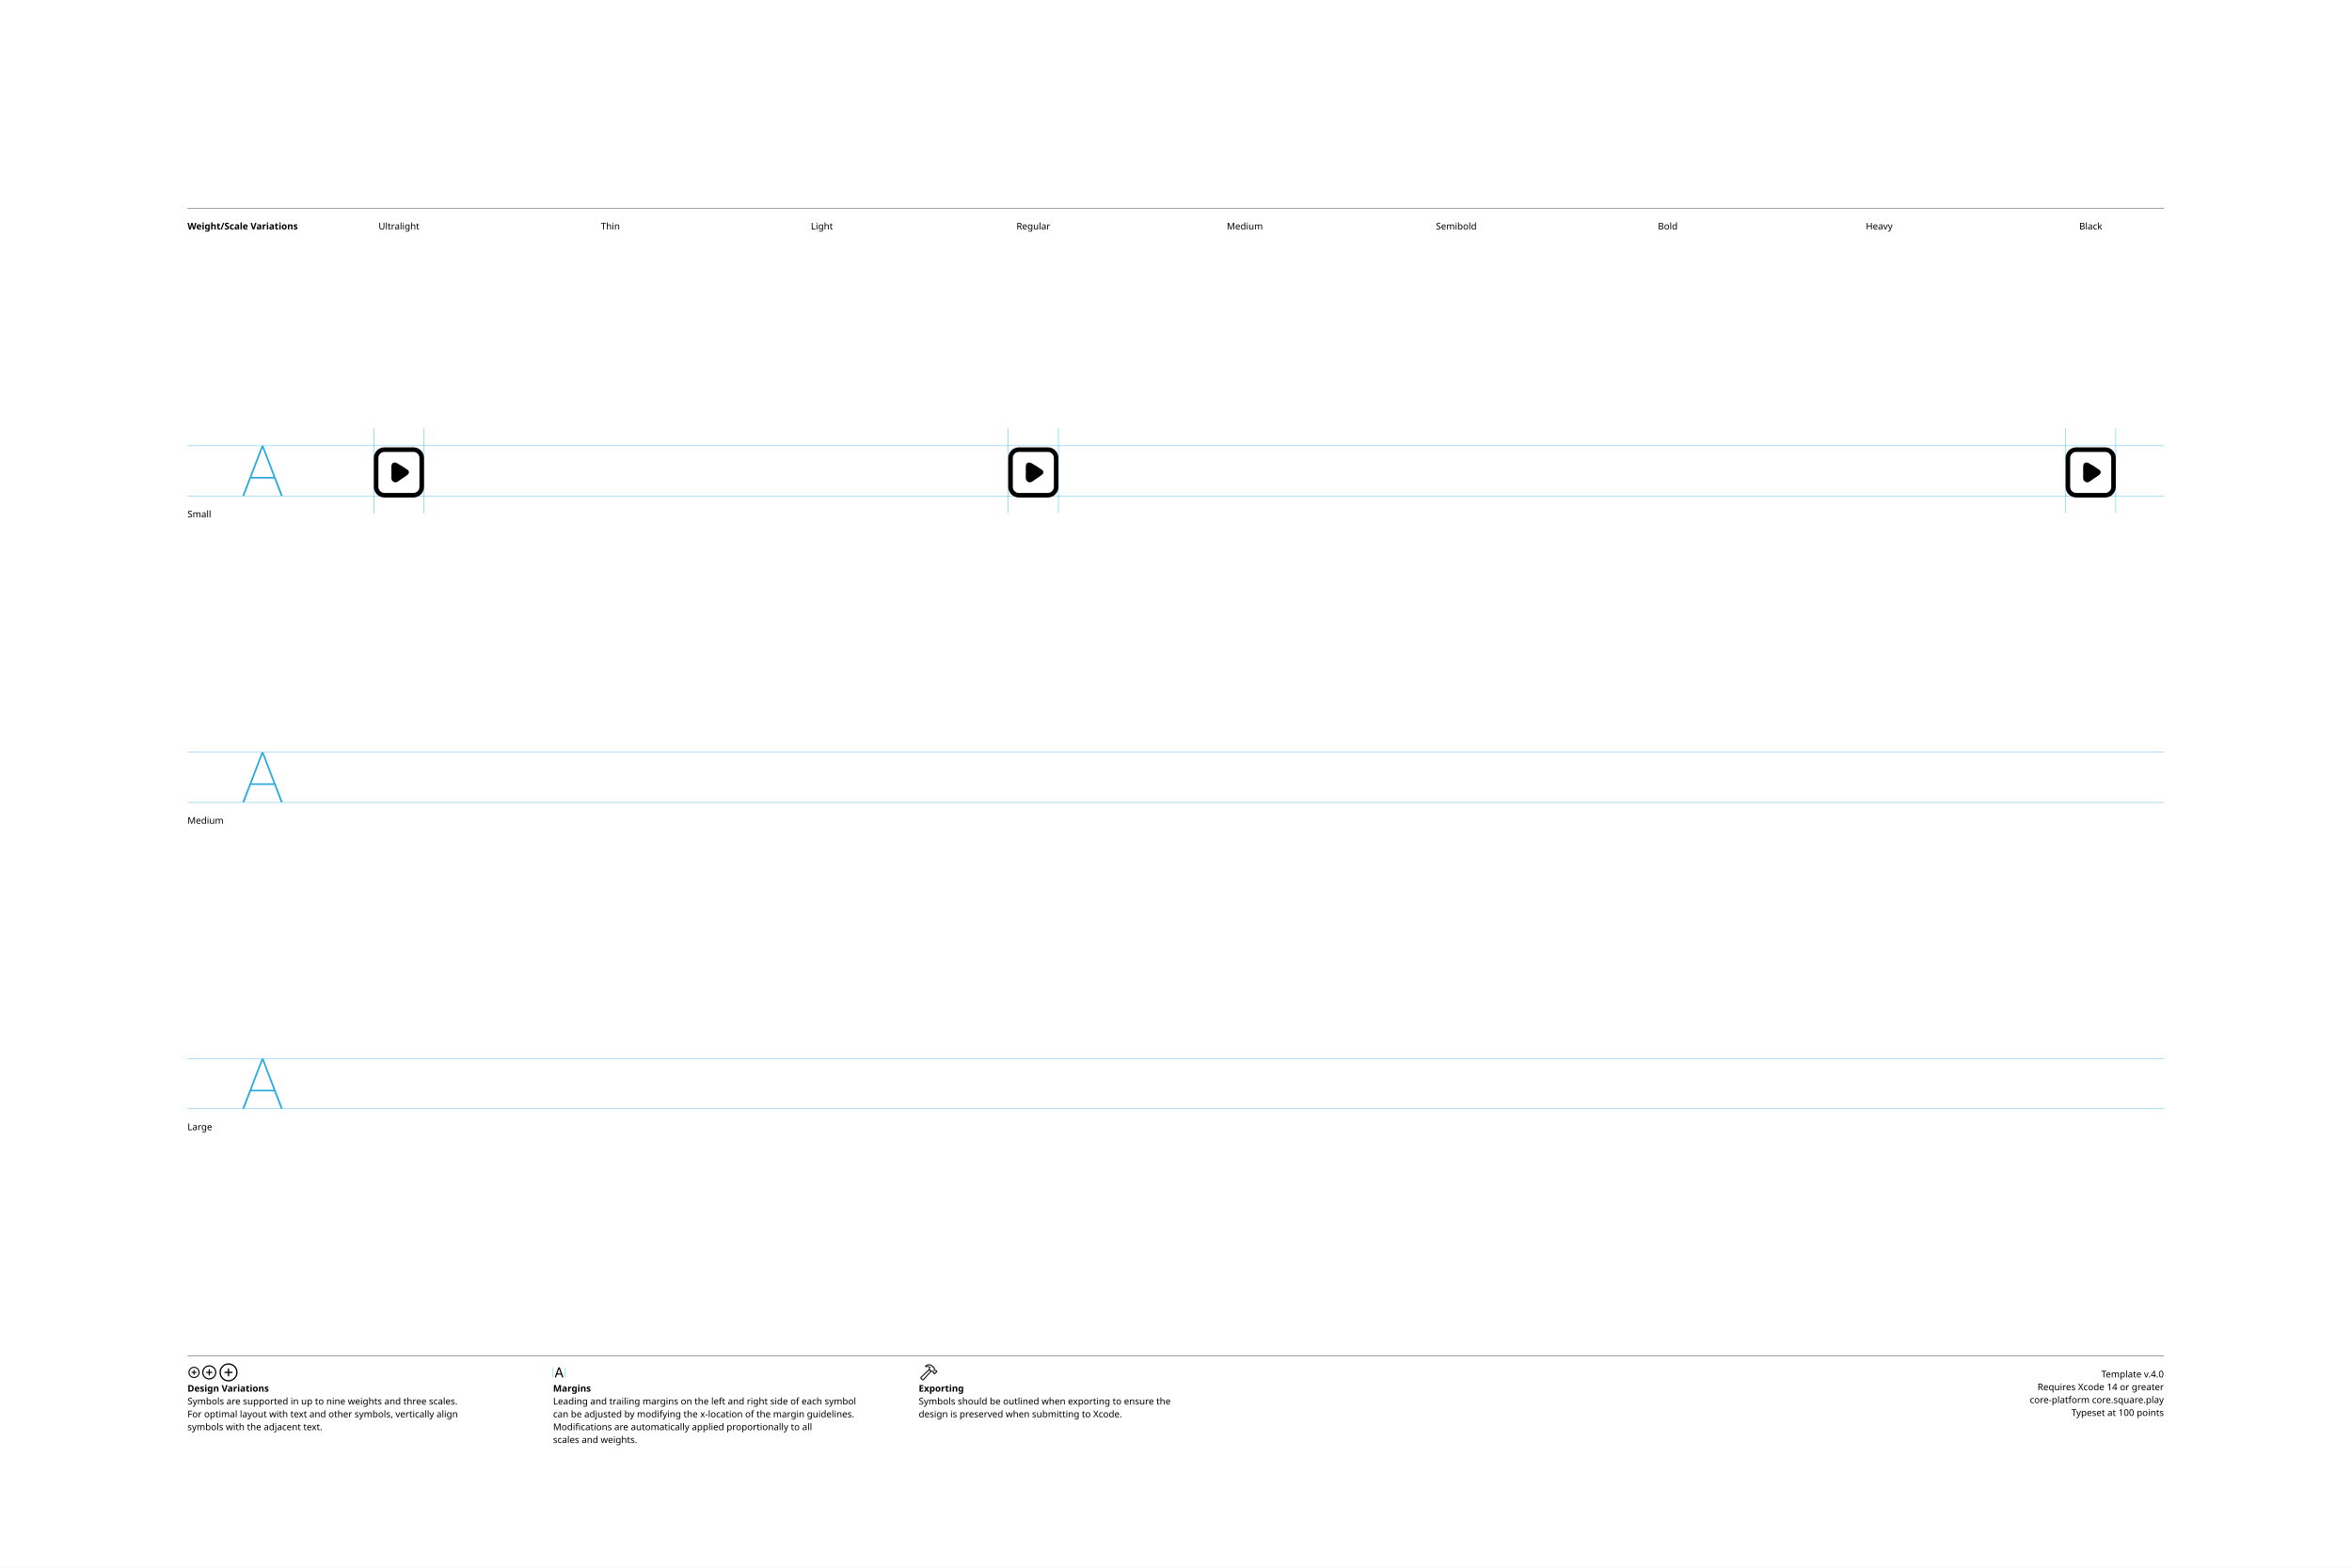
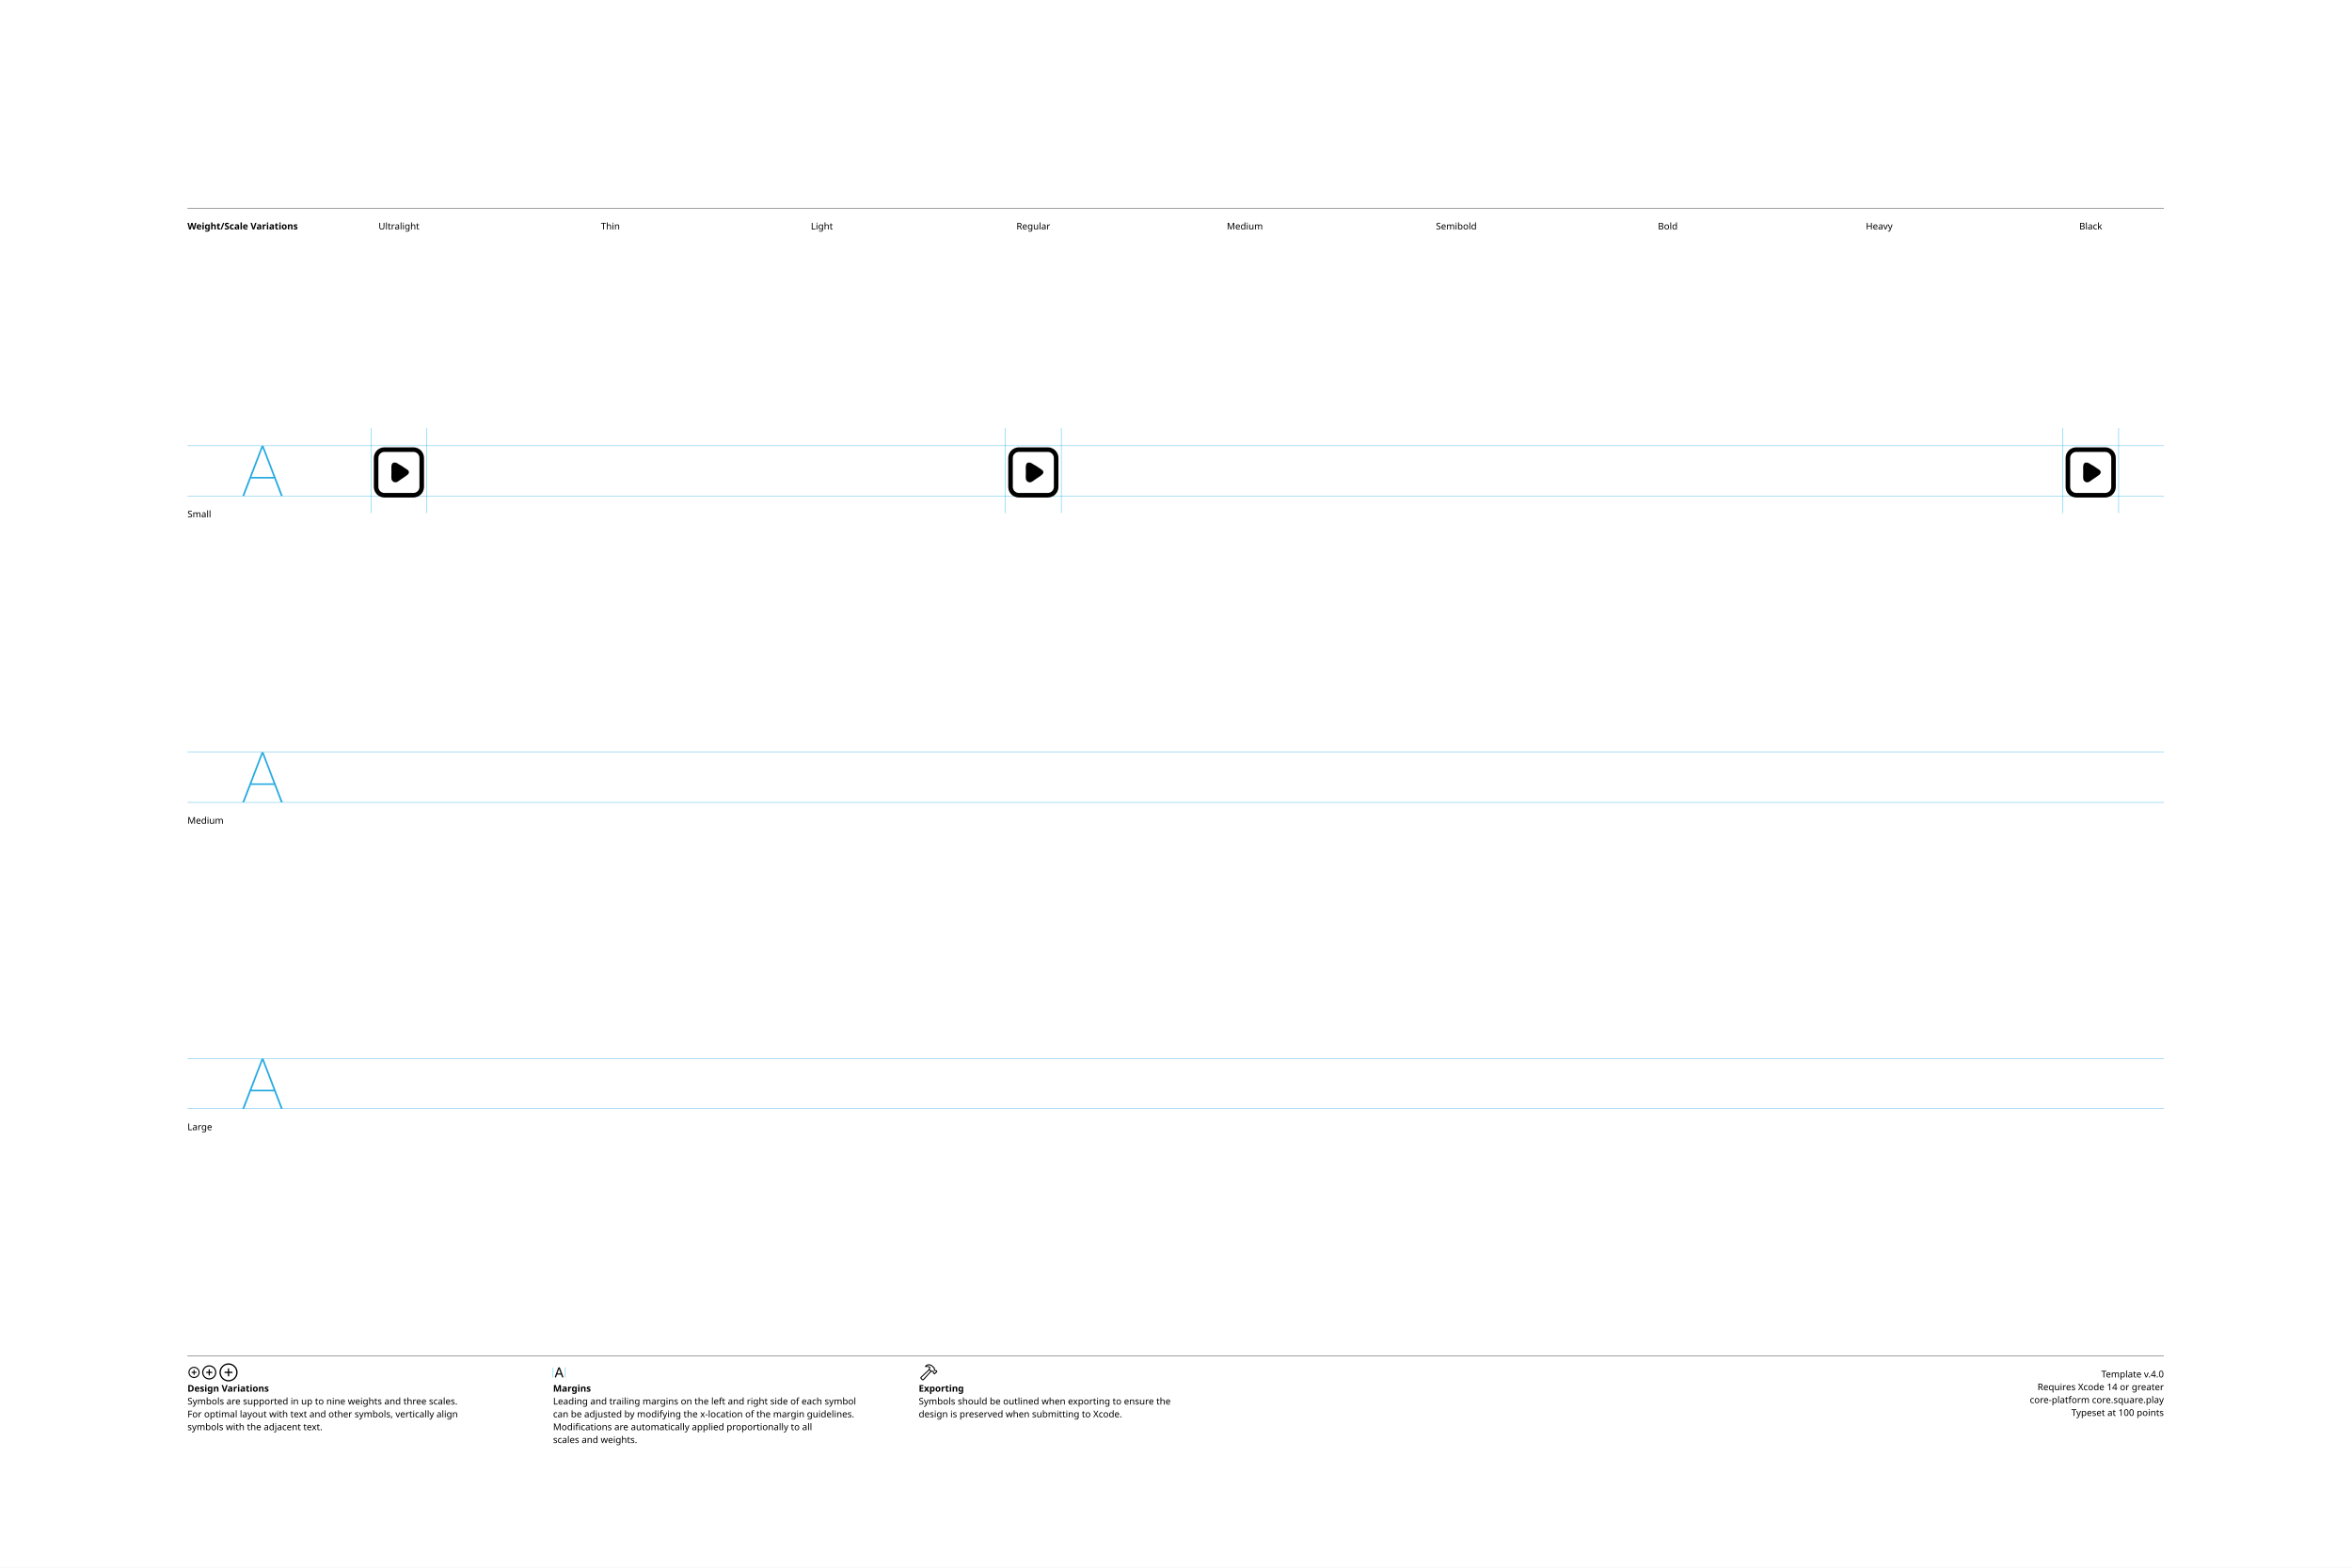
<svg xmlns="http://www.w3.org/2000/svg" version="1.1" width="3300" height="2200">
  <style>.monochrome-0 {fill:#000000}
.monochrome-1 {fill:#000000}
.multicolor-0:tintColor {fill:#007AFF}
.multicolor-1:systemRedColor {fill:#FF3B30}
.hierarchical-0:primary {fill:#212121}
.hierarchical-1:secondary {fill:#8E8E8E}
.SFSymbolsPreview000000 {fill:#000000;opacity:1.0}
.SFSymbolsPreviewFF3B30 {fill:#FF3B30;opacity:1.0}
</style>
  <g id="Notes">
    <rect height="2200" id="artboard" style="fill:white;opacity:1" width="3300" x="0" y="0" />
    <line style="fill:none;stroke:black;opacity:1;stroke-width:0.5;" x1="263" x2="3036" y1="292" y2="292" />
    <text style="stroke:none;fill:black;font-family:sans-serif;font-size:13;font-weight:bold;" transform="matrix(1 0 0 1 263 322)">Weight/Scale Variations</text>
    <text style="stroke:none;fill:black;font-family:sans-serif;font-size:13;text-anchor:middle;" transform="matrix(1 0 0 1 559.711 322)">Ultralight</text>
    <text style="stroke:none;fill:black;font-family:sans-serif;font-size:13;text-anchor:middle;" transform="matrix(1 0 0 1 856.422 322)">Thin</text>
    <text style="stroke:none;fill:black;font-family:sans-serif;font-size:13;text-anchor:middle;" transform="matrix(1 0 0 1 1153.13 322)">Light</text>
    <text style="stroke:none;fill:black;font-family:sans-serif;font-size:13;text-anchor:middle;" transform="matrix(1 0 0 1 1449.84 322)">Regular</text>
    <text style="stroke:none;fill:black;font-family:sans-serif;font-size:13;text-anchor:middle;" transform="matrix(1 0 0 1 1746.56 322)">Medium</text>
    <text style="stroke:none;fill:black;font-family:sans-serif;font-size:13;text-anchor:middle;" transform="matrix(1 0 0 1 2043.27 322)">Semibold</text>
    <text style="stroke:none;fill:black;font-family:sans-serif;font-size:13;text-anchor:middle;" transform="matrix(1 0 0 1 2339.98 322)">Bold</text>
    <text style="stroke:none;fill:black;font-family:sans-serif;font-size:13;text-anchor:middle;" transform="matrix(1 0 0 1 2636.69 322)">Heavy</text>
    <text style="stroke:none;fill:black;font-family:sans-serif;font-size:13;text-anchor:middle;" transform="matrix(1 0 0 1 2933.4 322)">Black</text>
    <line style="fill:none;stroke:black;opacity:1;stroke-width:0.5;" x1="263" x2="3036" y1="1903" y2="1903" />
    <g transform="matrix(1 0 0 1 263 1933)">
      <path d="M9.248 0.83C13.555 0.83 17.139-2.744 17.139-7.051C17.139-11.357 13.545-14.932 9.238-14.932C4.941-14.932 1.367-11.357 1.367-7.051C1.367-2.744 4.951 0.83 9.248 0.83ZM9.248-0.654C5.703-0.654 2.871-3.496 2.871-7.051C2.871-10.605 5.693-13.447 9.238-13.447C12.793-13.447 15.645-10.605 15.645-7.051C15.645-3.496 12.803-0.654 9.248-0.654ZM5.654-7.051C5.654-6.621 5.957-6.328 6.406-6.328L8.506-6.328L8.506-4.209C8.506-3.77 8.799-3.467 9.229-3.467C9.678-3.467 9.971-3.77 9.971-4.209L9.971-6.328L12.09-6.328C12.529-6.328 12.832-6.621 12.832-7.051C12.832-7.49 12.529-7.793 12.09-7.793L9.971-7.793L9.971-9.902C9.971-10.352 9.678-10.654 9.229-10.654C8.799-10.654 8.506-10.352 8.506-9.902L8.506-7.793L6.406-7.793C5.957-7.793 5.654-7.49 5.654-7.051Z" />
    </g>
    <g transform="matrix(1 0 0 1 281.867 1933)">
      <path d="M11.709 2.91C17.158 2.91 21.67-1.611 21.67-7.051C21.67-12.5 17.148-17.012 11.699-17.012C6.26-17.012 1.748-12.5 1.748-7.051C1.748-1.611 6.27 2.91 11.709 2.91ZM11.709 1.25C7.1 1.25 3.418-2.441 3.418-7.051C3.418-11.66 7.09-15.352 11.699-15.352C16.309-15.352 20.01-11.66 20.01-7.051C20.01-2.441 16.318 1.25 11.709 1.25ZM7.178-7.051C7.178-6.572 7.51-6.25 8.008-6.25L10.879-6.25L10.879-3.369C10.879-2.881 11.211-2.539 11.69-2.539C12.178-2.539 12.52-2.871 12.52-3.369L12.52-6.25L15.4-6.25C15.889-6.25 16.23-6.572 16.23-7.051C16.23-7.539 15.889-7.881 15.4-7.881L12.52-7.881L12.52-10.752C12.52-11.25 12.178-11.592 11.69-11.592C11.211-11.592 10.879-11.25 10.879-10.752L10.879-7.881L8.008-7.881C7.51-7.881 7.178-7.539 7.178-7.051Z" />
    </g>
    <g transform="matrix(1 0 0 1 305.646 1933)">
      <path d="M14.971 5.664C21.934 5.664 27.695-0.098 27.695-7.051C27.695-14.014 21.924-19.775 14.961-19.775C8.008-19.775 2.256-14.014 2.256-7.051C2.256-0.098 8.018 5.664 14.971 5.664ZM14.971 3.848C8.936 3.848 4.082-1.016 4.082-7.051C4.082-13.096 8.926-17.949 14.961-17.949C21.006-17.949 25.869-13.096 25.869-7.051C25.869-1.016 21.016 3.848 14.971 3.848ZM9.199-7.051C9.199-6.533 9.57-6.172 10.117-6.172L14.062-6.172L14.062-2.217C14.062-1.68 14.434-1.299 14.951-1.299C15.488-1.299 15.859-1.67 15.859-2.217L15.859-6.172L19.814-6.172C20.352-6.172 20.732-6.533 20.732-7.051C20.732-7.598 20.361-7.969 19.814-7.969L15.859-7.969L15.859-11.914C15.859-12.461 15.488-12.842 14.951-12.842C14.434-12.842 14.062-12.461 14.062-11.914L14.062-7.969L10.117-7.969C9.57-7.969 9.199-7.598 9.199-7.051Z" />
    </g>
    <text style="stroke:none;fill:black;font-family:sans-serif;font-size:13;font-weight:bold;" transform="matrix(1 0 0 1 263 1953)">Design Variations</text>
    <text style="stroke:none;fill:black;font-family:sans-serif;font-size:13;" transform="matrix(1 0 0 1 263 1971)">Symbols are supported in up to nine weights and three scales.</text>
    <text style="stroke:none;fill:black;font-family:sans-serif;font-size:13;" transform="matrix(1 0 0 1 263 1989)">For optimal layout with text and other symbols, vertically align</text>
    <text style="stroke:none;fill:black;font-family:sans-serif;font-size:13;" transform="matrix(1 0 0 1 263 2007)">symbols with the adjacent text.</text>
    <line style="fill:none;stroke:#00AEEF;stroke-width:0.5;opacity:1.0;" x1="776" x2="776" y1="1919" y2="1933" />
    <g transform="matrix(1 0 0 1 776 1933)">
      <path d="M3.311 0.156C3.828 0.156 4.082-0.039 4.268-0.586L5.527-4.033L11.289-4.033L12.549-0.586C12.734-0.039 12.988 0.156 13.496 0.156C14.014 0.156 14.346-0.156 14.346-0.645C14.346-0.811 14.316-0.967 14.238-1.172L9.658-13.369C9.434-13.965 9.033-14.268 8.408-14.268C7.803-14.268 7.393-13.975 7.178-13.379L2.598-1.162C2.52-0.957 2.49-0.801 2.49-0.635C2.49-0.146 2.803 0.156 3.311 0.156ZM6.006-5.518L8.379-12.09L8.428-12.09L10.801-5.518Z" />
    </g>
    <line style="fill:none;stroke:#00AEEF;stroke-width:0.5;opacity:1.0;" x1="793.197" x2="793.197" y1="1919" y2="1933" />
    <text style="stroke:none;fill:black;font-family:sans-serif;font-size:13;font-weight:bold;" transform="matrix(1 0 0 1 776 1953)">Margins</text>
    <text style="stroke:none;fill:black;font-family:sans-serif;font-size:13;" transform="matrix(1 0 0 1 776 1971)">Leading and trailing margins on the left and right side of each symbol</text>
    <text style="stroke:none;fill:black;font-family:sans-serif;font-size:13;" transform="matrix(1 0 0 1 776 1989)">can be adjusted by modifying the x-location of the margin guidelines.</text>
    <text style="stroke:none;fill:black;font-family:sans-serif;font-size:13;" transform="matrix(1 0 0 1 776 2007)">Modifications are automatically applied proportionally to all</text>
    <text style="stroke:none;fill:black;font-family:sans-serif;font-size:13;" transform="matrix(1 0 0 1 776 2025)">scales and weights.</text>
    <g transform="matrix(1 0 0 1 1289 1933)">
      <path d="M2.842 1.865L4.541 3.574C5.4 4.443 6.387 4.385 7.314 3.359L18.008-8.428L17.041-9.404L6.426 2.275C6.074 2.676 5.742 2.773 5.273 2.305L4.102 1.143C3.633 0.684 3.74 0.342 4.141-0.02L15.615-10.82L14.639-11.787L3.047-0.898C2.061 0.02 1.982 0.996 2.842 1.865ZM9.258-16.328C8.838-15.918 8.809-15.342 9.043-14.951C9.277-14.59 9.736-14.355 10.381-14.521C11.846-14.863 13.369-14.922 14.795-13.984L14.209-12.529C13.867-11.699 14.043-11.113 14.58-10.566L16.875-8.252C17.363-7.764 17.773-7.744 18.34-7.842L19.404-8.037L20.068-7.363L20.029-6.807C19.99-6.309 20.117-5.928 20.605-5.449L21.367-4.707C21.846-4.229 22.461-4.199 22.93-4.668L25.84-7.588C26.309-8.057 26.289-8.652 25.811-9.131L25.039-9.893C24.561-10.371 24.189-10.527 23.711-10.488L23.135-10.44L22.49-11.074L22.734-12.197C22.861-12.764 22.705-13.203 22.119-13.789L19.922-15.977C16.582-19.297 12.148-19.219 9.258-16.328ZM10.752-15.957C13.184-17.734 16.475-17.432 18.701-15.205L21.133-12.793C21.367-12.559 21.406-12.373 21.338-12.031L21.016-10.547L22.52-9.062L23.506-9.121C23.76-9.131 23.838-9.111 24.033-8.916L24.609-8.34L22.168-5.898L21.592-6.475C21.396-6.67 21.367-6.748 21.377-7.012L21.445-7.988L19.951-9.473L18.428-9.219C18.105-9.15 17.959-9.18 17.715-9.414L15.713-11.416C15.459-11.65 15.43-11.816 15.586-12.188L16.465-14.277C14.902-15.732 12.871-16.357 10.84-15.762C10.684-15.723 10.625-15.85 10.752-15.957Z" />
    </g>
    <text style="stroke:none;fill:black;font-family:sans-serif;font-size:13;font-weight:bold;" transform="matrix(1 0 0 1 1289 1953)">Exporting</text>
    <text style="stroke:none;fill:black;font-family:sans-serif;font-size:13;" transform="matrix(1 0 0 1 1289 1971)">Symbols should be outlined when exporting to ensure the</text>
    <text style="stroke:none;fill:black;font-family:sans-serif;font-size:13;" transform="matrix(1 0 0 1 1289 1989)">design is preserved when submitting to Xcode.</text>
    <text id="template-version" style="stroke:none;fill:black;font-family:sans-serif;font-size:13;text-anchor:end;" transform="matrix(1 0 0 1 3036 1933)">Template v.4.0</text>
    <text style="stroke:none;fill:black;font-family:sans-serif;font-size:13;text-anchor:end;" transform="matrix(1 0 0 1 3036 1951)">Requires Xcode 14 or greater</text>
    <text id="descriptive-name" style="stroke:none;fill:black;font-family:sans-serif;font-size:13;text-anchor:end;" transform="matrix(1 0 0 1 3036 1969)">core-platform core.square.play</text>
    <text style="stroke:none;fill:black;font-family:sans-serif;font-size:13;text-anchor:end;" transform="matrix(1 0 0 1 3036 1987)">Typeset at 100 points</text>
    <text style="stroke:none;fill:black;font-family:sans-serif;font-size:13;" transform="matrix(1 0 0 1 263 726)">Small</text>
    <text style="stroke:none;fill:black;font-family:sans-serif;font-size:13;" transform="matrix(1 0 0 1 263 1156)">Medium</text>
    <text style="stroke:none;fill:black;font-family:sans-serif;font-size:13;" transform="matrix(1 0 0 1 263 1586)">Large</text>
  </g>
  <g id="Guides">
    <g id="H-reference" style="fill:#27AAE1;stroke:none;" transform="matrix(1 0 0 1 339 696)">
      <path d="M0.994 0L3.638 0L29.328-67.132L30.03-67.132L30.03-70.459L28.123-70.459ZM11.688-24.48L46.981-24.48L46.231-26.729L12.438-26.729ZM55.12 0L57.764 0L30.638-70.459L29.433-70.459L29.433-67.132Z" />
    </g>
    <line id="Baseline-S" style="fill:none;stroke:#27AAE1;opacity:1;stroke-width:0.5;" x1="263" x2="3036" y1="696" y2="696" />
    <line id="Capline-S" style="fill:none;stroke:#27AAE1;opacity:1;stroke-width:0.5;" x1="263" x2="3036" y1="625.541" y2="625.541" />
    <g id="H-reference" style="fill:#27AAE1;stroke:none;" transform="matrix(1 0 0 1 339 1126)">
      <path d="M0.994 0L3.638 0L29.328-67.132L30.03-67.132L30.03-70.459L28.123-70.459ZM11.688-24.48L46.981-24.48L46.231-26.729L12.438-26.729ZM55.12 0L57.764 0L30.638-70.459L29.433-70.459L29.433-67.132Z" />
    </g>
    <line id="Baseline-M" style="fill:none;stroke:#27AAE1;opacity:1;stroke-width:0.5;" x1="263" x2="3036" y1="1126" y2="1126" />
    <line id="Capline-M" style="fill:none;stroke:#27AAE1;opacity:1;stroke-width:0.5;" x1="263" x2="3036" y1="1055.54" y2="1055.54" />
    <g id="H-reference" style="fill:#27AAE1;stroke:none;" transform="matrix(1 0 0 1 339 1556)">
      <path d="M0.994 0L3.638 0L29.328-67.132L30.03-67.132L30.03-70.459L28.123-70.459ZM11.688-24.48L46.981-24.48L46.231-26.729L12.438-26.729ZM55.12 0L57.764 0L30.638-70.459L29.433-70.459L29.433-67.132Z" />
    </g>
    <line id="Baseline-L" style="fill:none;stroke:#27AAE1;opacity:1;stroke-width:0.5;" x1="263" x2="3036" y1="1556" y2="1556" />
    <line id="Capline-L" style="fill:none;stroke:#27AAE1;opacity:1;stroke-width:0.5;" x1="263" x2="3036" y1="1485.54" y2="1485.54" />
-     <line id="left-margin-Ultralight-S" style="fill:none;stroke:#00AEEF;stroke-width:0.5;opacity:1.0;" x1="524.511" x2="524.511" y1="600.785" y2="720.121" />
-     <line id="right-margin-Ultralight-S" style="fill:none;stroke:#00AEEF;stroke-width:0.5;opacity:1.0;" x1="594.911" x2="594.911" y1="600.785" y2="720.121" />
-     <line id="left-margin-Regular-S" style="fill:none;stroke:#00AEEF;stroke-width:0.5;opacity:1.0;" x1="1414.64" x2="1414.64" y1="600.785" y2="720.121" />
-     <line id="right-margin-Regular-S" style="fill:none;stroke:#00AEEF;stroke-width:0.5;opacity:1.0;" x1="1485.04" x2="1485.04" y1="600.785" y2="720.121" />
-     <line id="left-margin-Black-S" style="fill:none;stroke:#00AEEF;stroke-width:0.5;opacity:1.0;" x1="2898.2" x2="2898.2" y1="600.785" y2="720.121" />
-     <line id="right-margin-Black-S" style="fill:none;stroke:#00AEEF;stroke-width:0.5;opacity:1.0;" x1="2968.6" x2="2968.6" y1="600.785" y2="720.121" />
+     <line id="left-margin-Ultralight-S" style="fill:none;stroke:#00AEEF;stroke-width:0.5;opacity:1.0;" x1="520.511" x2="520.511" y1="600.785" y2="720.121" />
+     <line id="right-margin-Ultralight-S" style="fill:none;stroke:#00AEEF;stroke-width:0.5;opacity:1.0;" x1="598.911" x2="598.911" y1="600.785" y2="720.121" />
+     <line id="left-margin-Regular-S" style="fill:none;stroke:#00AEEF;stroke-width:0.5;opacity:1.0;" x1="1410.640" x2="1410.640" y1="600.785" y2="720.121" />
+     <line id="right-margin-Regular-S" style="fill:none;stroke:#00AEEF;stroke-width:0.5;opacity:1.0;" x1="1489.040" x2="1489.040" y1="600.785" y2="720.121" />
+     <line id="left-margin-Black-S" style="fill:none;stroke:#00AEEF;stroke-width:0.5;opacity:1.0;" x1="2894.200" x2="2894.200" y1="600.785" y2="720.121" />
+     <line id="right-margin-Black-S" style="fill:none;stroke:#00AEEF;stroke-width:0.5;opacity:1.0;" x1="2972.600" x2="2972.600" y1="600.785" y2="720.121" />
  </g>
  <g id="Symbols">
    <g id="Ultralight-S" transform="matrix(1 0 0 1 524.511 696)">
      <path class="monochrome-0 multicolor-0:tintColor hierarchical-0:primary SFSymbolsPreview000000" d="M70.4 -53.296L70.4 -12.763C70.4 -4.515 63.714 2.171 55.467 2.171L14.933 2.171C6.686 2.171 0 -4.515 0 -12.763L0 -53.296C0 -61.544 6.686 -68.23 14.933 -68.23L55.467 -68.23C63.714 -68.23 70.4 -61.544 70.4 -53.296ZM14.933 -61.829C10.221 -61.829 6.4 -58.009 6.4 -53.296L6.4 -12.763C6.4 -8.05 10.221 -4.23 14.933 -4.23L55.467 -4.23C60.179 -4.23 64 -8.05 64 -12.763L64 -53.296C64 -58.009 60.179 -61.829 55.467 -61.829ZM29.876 -46.847C30.151 -46.82 30.424 -46.788 30.695 -46.727C30.966 -46.667 31.238 -46.58 31.502 -46.483C31.767 -46.387 32.029 -46.268 32.283 -46.15C32.536 -46.032 32.783 -45.909 33.021 -45.776C33.259 -45.644 33.488 -45.495 33.711 -45.356C33.934 -45.215 34.148 -45.067 34.356 -44.937C34.564 -44.807 34.765 -44.694 34.96 -44.576C35.156 -44.458 35.345 -44.346 35.529 -44.23C35.714 -44.114 35.893 -43.99 36.07 -43.88C36.247 -43.77 36.42 -43.668 36.591 -43.57C36.762 -43.472 36.931 -43.386 37.097 -43.294C37.265 -43.202 37.429 -43.109 37.592 -43.019C37.756 -42.929 37.917 -42.84 38.078 -42.753C38.239 -42.667 38.4 -42.587 38.559 -42.502C38.719 -42.416 38.879 -42.333 39.036 -42.243C39.192 -42.154 39.347 -42.061 39.499 -41.966C39.651 -41.87 39.798 -41.768 39.946 -41.668C40.095 -41.567 40.241 -41.465 40.388 -41.362C40.536 -41.259 40.683 -41.158 40.829 -41.052C40.975 -40.947 41.118 -40.839 41.263 -40.731C41.408 -40.622 41.549 -40.51 41.698 -40.401C41.847 -40.293 41.998 -40.187 42.155 -40.082C42.313 -39.977 42.477 -39.876 42.644 -39.771C42.811 -39.666 42.982 -39.562 43.154 -39.452C43.326 -39.341 43.498 -39.228 43.675 -39.111C43.851 -38.994 44.028 -38.873 44.212 -38.75C44.397 -38.627 44.584 -38.5 44.78 -38.371C44.975 -38.241 45.176 -38.108 45.386 -37.97C45.596 -37.833 45.815 -37.692 46.04 -37.544C46.263 -37.396 46.501 -37.244 46.732 -37.08C46.964 -36.917 47.204 -36.747 47.428 -36.562C47.653 -36.378 47.882 -36.184 48.081 -35.977C48.279 -35.769 48.472 -35.549 48.622 -35.319C48.773 -35.089 48.895 -34.844 48.987 -34.597C49.079 -34.35 49.134 -34.092 49.173 -33.835C49.211 -33.579 49.228 -33.318 49.217 -33.06C49.205 -32.802 49.173 -32.54 49.102 -32.287C49.032 -32.034 48.922 -31.781 48.792 -31.542C48.662 -31.302 48.497 -31.069 48.324 -30.848C48.151 -30.626 47.956 -30.413 47.755 -30.211C47.553 -30.01 47.331 -29.821 47.115 -29.641C46.898 -29.46 46.671 -29.293 46.458 -29.128C46.244 -28.964 46.037 -28.806 45.833 -28.654C45.629 -28.502 45.428 -28.357 45.231 -28.217C45.034 -28.077 44.836 -27.947 44.651 -27.815C44.466 -27.683 44.292 -27.551 44.12 -27.423C43.948 -27.294 43.786 -27.164 43.619 -27.043C43.451 -26.922 43.282 -26.81 43.116 -26.697C42.949 -26.584 42.783 -26.475 42.623 -26.365C42.462 -26.256 42.308 -26.145 42.152 -26.038C41.997 -25.932 41.845 -25.829 41.692 -25.725C41.54 -25.621 41.389 -25.518 41.239 -25.416C41.088 -25.314 40.941 -25.209 40.792 -25.111C40.641 -25.013 40.49 -24.922 40.338 -24.828C40.187 -24.734 40.033 -24.644 39.883 -24.548C39.734 -24.452 39.587 -24.352 39.439 -24.253C39.292 -24.153 39.147 -24.054 38.999 -23.952C38.85 -23.85 38.7 -23.747 38.549 -23.642C38.398 -23.536 38.247 -23.428 38.094 -23.319C37.941 -23.21 37.788 -23.101 37.63 -22.989C37.472 -22.876 37.311 -22.761 37.147 -22.643C36.983 -22.526 36.816 -22.406 36.645 -22.285C36.474 -22.163 36.303 -22.043 36.123 -21.916C35.944 -21.788 35.759 -21.655 35.568 -21.52C35.378 -21.386 35.183 -21.247 34.982 -21.111C34.78 -20.974 34.574 -20.841 34.358 -20.701C34.142 -20.559 33.917 -20.407 33.685 -20.262C33.452 -20.117 33.21 -19.956 32.965 -19.83C32.719 -19.705 32.467 -19.593 32.211 -19.507C31.956 -19.42 31.694 -19.361 31.433 -19.31C31.171 -19.259 30.906 -19.223 30.642 -19.201C30.378 -19.181 30.113 -19.173 29.85 -19.185C29.587 -19.198 29.32 -19.225 29.065 -19.278C28.809 -19.329 28.555 -19.399 28.317 -19.496C28.078 -19.593 27.851 -19.722 27.632 -19.858C27.412 -19.994 27.201 -20.155 26.997 -20.315C26.793 -20.475 26.592 -20.639 26.404 -20.816C26.216 -20.993 26.035 -21.176 25.871 -21.376C25.706 -21.578 25.549 -21.793 25.416 -22.021C25.281 -22.249 25.165 -22.493 25.069 -22.746C24.973 -22.999 24.904 -23.272 24.84 -23.541C24.777 -23.808 24.728 -24.087 24.689 -24.357C24.649 -24.627 24.619 -24.895 24.602 -25.162C24.585 -25.428 24.588 -25.699 24.587 -25.959C24.586 -26.219 24.595 -26.479 24.595 -26.723C24.595 -26.966 24.589 -27.194 24.589 -27.421C24.588 -27.647 24.589 -27.865 24.59 -28.081C24.592 -28.298 24.596 -28.511 24.595 -28.716C24.595 -28.92 24.585 -29.114 24.585 -29.309C24.585 -29.504 24.587 -29.695 24.595 -29.886C24.604 -30.077 24.626 -30.272 24.637 -30.457C24.649 -30.643 24.66 -30.822 24.664 -31C24.668 -31.176 24.663 -31.348 24.662 -31.522C24.661 -31.696 24.658 -31.871 24.658 -32.042C24.658 -32.213 24.66 -32.382 24.661 -32.551C24.661 -32.721 24.662 -32.888 24.662 -33.058C24.662 -33.228 24.66 -33.399 24.659 -33.57C24.659 -33.74 24.658 -33.908 24.659 -34.078C24.66 -34.249 24.664 -34.419 24.664 -34.593C24.664 -34.767 24.661 -34.945 24.657 -35.123C24.653 -35.302 24.643 -35.481 24.64 -35.663C24.637 -35.845 24.64 -36.027 24.639 -36.215C24.639 -36.404 24.642 -36.595 24.636 -36.793C24.63 -36.99 24.614 -37.193 24.606 -37.4C24.598 -37.607 24.59 -37.819 24.587 -38.036C24.585 -38.252 24.592 -38.471 24.592 -38.699C24.592 -38.927 24.589 -39.159 24.589 -39.402C24.59 -39.643 24.589 -39.893 24.598 -40.148C24.606 -40.403 24.624 -40.662 24.638 -40.932C24.653 -41.201 24.663 -41.481 24.685 -41.767C24.706 -42.052 24.723 -42.357 24.768 -42.647C24.812 -42.937 24.875 -43.227 24.953 -43.505C25.031 -43.785 25.127 -44.055 25.235 -44.322C25.344 -44.588 25.46 -44.862 25.604 -45.105C25.747 -45.347 25.912 -45.583 26.099 -45.777C26.286 -45.973 26.502 -46.133 26.726 -46.274C26.95 -46.416 27.192 -46.534 27.442 -46.628C27.692 -46.723 27.956 -46.795 28.223 -46.839C28.491 -46.882 28.771 -46.889 29.046 -46.89C29.322 -46.892 29.601 -46.874 29.876 -46.847Z" />
    </g>
    <g id="Regular-S" transform="matrix(1 0 0 1 1414.64 696)">
      <path class="monochrome-0 multicolor-0:tintColor hierarchical-0:primary SFSymbolsPreview000000" d="M70.4 -53.296L70.4 -12.763C70.4 -4.515 63.714 2.171 55.467 2.171L14.933 2.171C6.686 2.171 0 -4.515 0 -12.763L0 -53.296C0 -61.544 6.686 -68.23 14.933 -68.23L55.467 -68.23C63.714 -68.23 70.4 -61.544 70.4 -53.296ZM14.933 -61.829C10.221 -61.829 6.4 -58.009 6.4 -53.296L6.4 -12.763C6.4 -8.05 10.221 -4.23 14.933 -4.23L55.467 -4.23C60.179 -4.23 64 -8.05 64 -12.763L64 -53.296C64 -58.009 60.179 -61.829 55.467 -61.829ZM29.876 -46.847C30.151 -46.82 30.424 -46.788 30.695 -46.727C30.966 -46.667 31.238 -46.58 31.502 -46.483C31.767 -46.387 32.029 -46.268 32.283 -46.15C32.536 -46.032 32.783 -45.909 33.021 -45.776C33.259 -45.644 33.488 -45.495 33.711 -45.356C33.934 -45.215 34.148 -45.067 34.356 -44.937C34.564 -44.807 34.765 -44.694 34.96 -44.576C35.156 -44.458 35.345 -44.346 35.529 -44.23C35.714 -44.114 35.893 -43.99 36.07 -43.88C36.247 -43.77 36.42 -43.668 36.591 -43.57C36.762 -43.472 36.931 -43.386 37.097 -43.294C37.265 -43.202 37.429 -43.109 37.592 -43.019C37.756 -42.929 37.917 -42.84 38.078 -42.753C38.239 -42.667 38.4 -42.587 38.559 -42.502C38.719 -42.416 38.879 -42.333 39.036 -42.243C39.192 -42.154 39.347 -42.061 39.499 -41.966C39.651 -41.87 39.798 -41.768 39.946 -41.668C40.095 -41.567 40.241 -41.465 40.388 -41.362C40.536 -41.259 40.683 -41.158 40.829 -41.052C40.975 -40.947 41.118 -40.839 41.263 -40.731C41.408 -40.622 41.549 -40.51 41.698 -40.401C41.847 -40.293 41.998 -40.187 42.155 -40.082C42.313 -39.977 42.477 -39.876 42.644 -39.771C42.811 -39.666 42.982 -39.562 43.154 -39.452C43.326 -39.341 43.498 -39.228 43.675 -39.111C43.851 -38.994 44.028 -38.873 44.212 -38.75C44.397 -38.627 44.584 -38.5 44.78 -38.371C44.975 -38.241 45.176 -38.108 45.386 -37.97C45.596 -37.833 45.815 -37.692 46.04 -37.544C46.263 -37.396 46.501 -37.244 46.732 -37.08C46.964 -36.917 47.204 -36.747 47.428 -36.562C47.653 -36.378 47.882 -36.184 48.081 -35.977C48.279 -35.769 48.472 -35.549 48.622 -35.319C48.773 -35.089 48.895 -34.844 48.987 -34.597C49.079 -34.35 49.134 -34.092 49.173 -33.835C49.211 -33.579 49.228 -33.318 49.217 -33.06C49.205 -32.802 49.173 -32.54 49.102 -32.287C49.032 -32.034 48.922 -31.781 48.792 -31.542C48.662 -31.302 48.497 -31.069 48.324 -30.848C48.151 -30.626 47.956 -30.413 47.755 -30.211C47.553 -30.01 47.331 -29.821 47.115 -29.641C46.898 -29.46 46.671 -29.293 46.458 -29.128C46.244 -28.964 46.037 -28.806 45.833 -28.654C45.629 -28.502 45.428 -28.357 45.231 -28.217C45.034 -28.077 44.836 -27.947 44.651 -27.815C44.466 -27.683 44.292 -27.551 44.12 -27.423C43.948 -27.294 43.786 -27.164 43.619 -27.043C43.451 -26.922 43.282 -26.81 43.116 -26.697C42.949 -26.584 42.783 -26.475 42.623 -26.365C42.462 -26.256 42.308 -26.145 42.152 -26.038C41.997 -25.932 41.845 -25.829 41.692 -25.725C41.54 -25.621 41.389 -25.518 41.239 -25.416C41.088 -25.314 40.941 -25.209 40.792 -25.111C40.641 -25.013 40.49 -24.922 40.338 -24.828C40.187 -24.734 40.033 -24.644 39.883 -24.548C39.734 -24.452 39.587 -24.352 39.439 -24.253C39.292 -24.153 39.147 -24.054 38.999 -23.952C38.85 -23.85 38.7 -23.747 38.549 -23.642C38.398 -23.536 38.247 -23.428 38.094 -23.319C37.941 -23.21 37.788 -23.101 37.63 -22.989C37.472 -22.876 37.311 -22.761 37.147 -22.643C36.983 -22.526 36.816 -22.406 36.645 -22.285C36.474 -22.163 36.303 -22.043 36.123 -21.916C35.944 -21.788 35.759 -21.655 35.568 -21.52C35.378 -21.386 35.183 -21.247 34.982 -21.111C34.78 -20.974 34.574 -20.841 34.358 -20.701C34.142 -20.559 33.917 -20.407 33.685 -20.262C33.452 -20.117 33.21 -19.956 32.965 -19.83C32.719 -19.705 32.467 -19.593 32.211 -19.507C31.956 -19.42 31.694 -19.361 31.433 -19.31C31.171 -19.259 30.906 -19.223 30.642 -19.201C30.378 -19.181 30.113 -19.173 29.85 -19.185C29.587 -19.198 29.32 -19.225 29.065 -19.278C28.809 -19.329 28.555 -19.399 28.317 -19.496C28.078 -19.593 27.851 -19.722 27.632 -19.858C27.412 -19.994 27.201 -20.155 26.997 -20.315C26.793 -20.475 26.592 -20.639 26.404 -20.816C26.216 -20.993 26.035 -21.176 25.871 -21.376C25.706 -21.578 25.549 -21.793 25.416 -22.021C25.281 -22.249 25.165 -22.493 25.069 -22.746C24.973 -22.999 24.904 -23.272 24.84 -23.541C24.777 -23.808 24.728 -24.087 24.689 -24.357C24.649 -24.627 24.619 -24.895 24.602 -25.162C24.585 -25.428 24.588 -25.699 24.587 -25.959C24.586 -26.219 24.595 -26.479 24.595 -26.723C24.595 -26.966 24.589 -27.194 24.589 -27.421C24.588 -27.647 24.589 -27.865 24.59 -28.081C24.592 -28.298 24.596 -28.511 24.595 -28.716C24.595 -28.92 24.585 -29.114 24.585 -29.309C24.585 -29.504 24.587 -29.695 24.595 -29.886C24.604 -30.077 24.626 -30.272 24.637 -30.457C24.649 -30.643 24.66 -30.822 24.664 -31C24.668 -31.176 24.663 -31.348 24.662 -31.522C24.661 -31.696 24.658 -31.871 24.658 -32.042C24.658 -32.213 24.66 -32.382 24.661 -32.551C24.661 -32.721 24.662 -32.888 24.662 -33.058C24.662 -33.228 24.66 -33.399 24.659 -33.57C24.659 -33.74 24.658 -33.908 24.659 -34.078C24.66 -34.249 24.664 -34.419 24.664 -34.593C24.664 -34.767 24.661 -34.945 24.657 -35.123C24.653 -35.302 24.643 -35.481 24.64 -35.663C24.637 -35.845 24.64 -36.027 24.639 -36.215C24.639 -36.404 24.642 -36.595 24.636 -36.793C24.63 -36.99 24.614 -37.193 24.606 -37.4C24.598 -37.607 24.59 -37.819 24.587 -38.036C24.585 -38.252 24.592 -38.471 24.592 -38.699C24.592 -38.927 24.589 -39.159 24.589 -39.402C24.59 -39.643 24.589 -39.893 24.598 -40.148C24.606 -40.403 24.624 -40.662 24.638 -40.932C24.653 -41.201 24.663 -41.481 24.685 -41.767C24.706 -42.052 24.723 -42.357 24.768 -42.647C24.812 -42.937 24.875 -43.227 24.953 -43.505C25.031 -43.785 25.127 -44.055 25.235 -44.322C25.344 -44.588 25.46 -44.862 25.604 -45.105C25.747 -45.347 25.912 -45.583 26.099 -45.777C26.286 -45.973 26.502 -46.133 26.726 -46.274C26.95 -46.416 27.192 -46.534 27.442 -46.628C27.692 -46.723 27.956 -46.795 28.223 -46.839C28.491 -46.882 28.771 -46.889 29.046 -46.89C29.322 -46.892 29.601 -46.874 29.876 -46.847Z" />
    </g>
    <g id="Black-S" transform="matrix(1 0 0 1 2898.2 696)">
      <path class="monochrome-0 multicolor-0:tintColor hierarchical-0:primary SFSymbolsPreview000000" d="M70.4 -53.296L70.4 -12.763C70.4 -4.515 63.714 2.171 55.467 2.171L14.933 2.171C6.686 2.171 0 -4.515 0 -12.763L0 -53.296C0 -61.544 6.686 -68.23 14.933 -68.23L55.467 -68.23C63.714 -68.23 70.4 -61.544 70.4 -53.296ZM14.933 -61.829C10.221 -61.829 6.4 -58.009 6.4 -53.296L6.4 -12.763C6.4 -8.05 10.221 -4.23 14.933 -4.23L55.467 -4.23C60.179 -4.23 64 -8.05 64 -12.763L64 -53.296C64 -58.009 60.179 -61.829 55.467 -61.829ZM29.876 -46.847C30.151 -46.82 30.424 -46.788 30.695 -46.727C30.966 -46.667 31.238 -46.58 31.502 -46.483C31.767 -46.387 32.029 -46.268 32.283 -46.15C32.536 -46.032 32.783 -45.909 33.021 -45.776C33.259 -45.644 33.488 -45.495 33.711 -45.356C33.934 -45.215 34.148 -45.067 34.356 -44.937C34.564 -44.807 34.765 -44.694 34.96 -44.576C35.156 -44.458 35.345 -44.346 35.529 -44.23C35.714 -44.114 35.893 -43.99 36.07 -43.88C36.247 -43.77 36.42 -43.668 36.591 -43.57C36.762 -43.472 36.931 -43.386 37.097 -43.294C37.265 -43.202 37.429 -43.109 37.592 -43.019C37.756 -42.929 37.917 -42.84 38.078 -42.753C38.239 -42.667 38.4 -42.587 38.559 -42.502C38.719 -42.416 38.879 -42.333 39.036 -42.243C39.192 -42.154 39.347 -42.061 39.499 -41.966C39.651 -41.87 39.798 -41.768 39.946 -41.668C40.095 -41.567 40.241 -41.465 40.388 -41.362C40.536 -41.259 40.683 -41.158 40.829 -41.052C40.975 -40.947 41.118 -40.839 41.263 -40.731C41.408 -40.622 41.549 -40.51 41.698 -40.401C41.847 -40.293 41.998 -40.187 42.155 -40.082C42.313 -39.977 42.477 -39.876 42.644 -39.771C42.811 -39.666 42.982 -39.562 43.154 -39.452C43.326 -39.341 43.498 -39.228 43.675 -39.111C43.851 -38.994 44.028 -38.873 44.212 -38.75C44.397 -38.627 44.584 -38.5 44.78 -38.371C44.975 -38.241 45.176 -38.108 45.386 -37.97C45.596 -37.833 45.815 -37.692 46.04 -37.544C46.263 -37.396 46.501 -37.244 46.732 -37.08C46.964 -36.917 47.204 -36.747 47.428 -36.562C47.653 -36.378 47.882 -36.184 48.081 -35.977C48.279 -35.769 48.472 -35.549 48.622 -35.319C48.773 -35.089 48.895 -34.844 48.987 -34.597C49.079 -34.35 49.134 -34.092 49.173 -33.835C49.211 -33.579 49.228 -33.318 49.217 -33.06C49.205 -32.802 49.173 -32.54 49.102 -32.287C49.032 -32.034 48.922 -31.781 48.792 -31.542C48.662 -31.302 48.497 -31.069 48.324 -30.848C48.151 -30.626 47.956 -30.413 47.755 -30.211C47.553 -30.01 47.331 -29.821 47.115 -29.641C46.898 -29.46 46.671 -29.293 46.458 -29.128C46.244 -28.964 46.037 -28.806 45.833 -28.654C45.629 -28.502 45.428 -28.357 45.231 -28.217C45.034 -28.077 44.836 -27.947 44.651 -27.815C44.466 -27.683 44.292 -27.551 44.12 -27.423C43.948 -27.294 43.786 -27.164 43.619 -27.043C43.451 -26.922 43.282 -26.81 43.116 -26.697C42.949 -26.584 42.783 -26.475 42.623 -26.365C42.462 -26.256 42.308 -26.145 42.152 -26.038C41.997 -25.932 41.845 -25.829 41.692 -25.725C41.54 -25.621 41.389 -25.518 41.239 -25.416C41.088 -25.314 40.941 -25.209 40.792 -25.111C40.641 -25.013 40.49 -24.922 40.338 -24.828C40.187 -24.734 40.033 -24.644 39.883 -24.548C39.734 -24.452 39.587 -24.352 39.439 -24.253C39.292 -24.153 39.147 -24.054 38.999 -23.952C38.85 -23.85 38.7 -23.747 38.549 -23.642C38.398 -23.536 38.247 -23.428 38.094 -23.319C37.941 -23.21 37.788 -23.101 37.63 -22.989C37.472 -22.876 37.311 -22.761 37.147 -22.643C36.983 -22.526 36.816 -22.406 36.645 -22.285C36.474 -22.163 36.303 -22.043 36.123 -21.916C35.944 -21.788 35.759 -21.655 35.568 -21.52C35.378 -21.386 35.183 -21.247 34.982 -21.111C34.78 -20.974 34.574 -20.841 34.358 -20.701C34.142 -20.559 33.917 -20.407 33.685 -20.262C33.452 -20.117 33.21 -19.956 32.965 -19.83C32.719 -19.705 32.467 -19.593 32.211 -19.507C31.956 -19.42 31.694 -19.361 31.433 -19.31C31.171 -19.259 30.906 -19.223 30.642 -19.201C30.378 -19.181 30.113 -19.173 29.85 -19.185C29.587 -19.198 29.32 -19.225 29.065 -19.278C28.809 -19.329 28.555 -19.399 28.317 -19.496C28.078 -19.593 27.851 -19.722 27.632 -19.858C27.412 -19.994 27.201 -20.155 26.997 -20.315C26.793 -20.475 26.592 -20.639 26.404 -20.816C26.216 -20.993 26.035 -21.176 25.871 -21.376C25.706 -21.578 25.549 -21.793 25.416 -22.021C25.281 -22.249 25.165 -22.493 25.069 -22.746C24.973 -22.999 24.904 -23.272 24.84 -23.541C24.777 -23.808 24.728 -24.087 24.689 -24.357C24.649 -24.627 24.619 -24.895 24.602 -25.162C24.585 -25.428 24.588 -25.699 24.587 -25.959C24.586 -26.219 24.595 -26.479 24.595 -26.723C24.595 -26.966 24.589 -27.194 24.589 -27.421C24.588 -27.647 24.589 -27.865 24.59 -28.081C24.592 -28.298 24.596 -28.511 24.595 -28.716C24.595 -28.92 24.585 -29.114 24.585 -29.309C24.585 -29.504 24.587 -29.695 24.595 -29.886C24.604 -30.077 24.626 -30.272 24.637 -30.457C24.649 -30.643 24.66 -30.822 24.664 -31C24.668 -31.176 24.663 -31.348 24.662 -31.522C24.661 -31.696 24.658 -31.871 24.658 -32.042C24.658 -32.213 24.66 -32.382 24.661 -32.551C24.661 -32.721 24.662 -32.888 24.662 -33.058C24.662 -33.228 24.66 -33.399 24.659 -33.57C24.659 -33.74 24.658 -33.908 24.659 -34.078C24.66 -34.249 24.664 -34.419 24.664 -34.593C24.664 -34.767 24.661 -34.945 24.657 -35.123C24.653 -35.302 24.643 -35.481 24.64 -35.663C24.637 -35.845 24.64 -36.027 24.639 -36.215C24.639 -36.404 24.642 -36.595 24.636 -36.793C24.63 -36.99 24.614 -37.193 24.606 -37.4C24.598 -37.607 24.59 -37.819 24.587 -38.036C24.585 -38.252 24.592 -38.471 24.592 -38.699C24.592 -38.927 24.589 -39.159 24.589 -39.402C24.59 -39.643 24.589 -39.893 24.598 -40.148C24.606 -40.403 24.624 -40.662 24.638 -40.932C24.653 -41.201 24.663 -41.481 24.685 -41.767C24.706 -42.052 24.723 -42.357 24.768 -42.647C24.812 -42.937 24.875 -43.227 24.953 -43.505C25.031 -43.785 25.127 -44.055 25.235 -44.322C25.344 -44.588 25.46 -44.862 25.604 -45.105C25.747 -45.347 25.912 -45.583 26.099 -45.777C26.286 -45.973 26.502 -46.133 26.726 -46.274C26.95 -46.416 27.192 -46.534 27.442 -46.628C27.692 -46.723 27.956 -46.795 28.223 -46.839C28.491 -46.882 28.771 -46.889 29.046 -46.89C29.322 -46.892 29.601 -46.874 29.876 -46.847Z" />
    </g>
  </g>
</svg>
